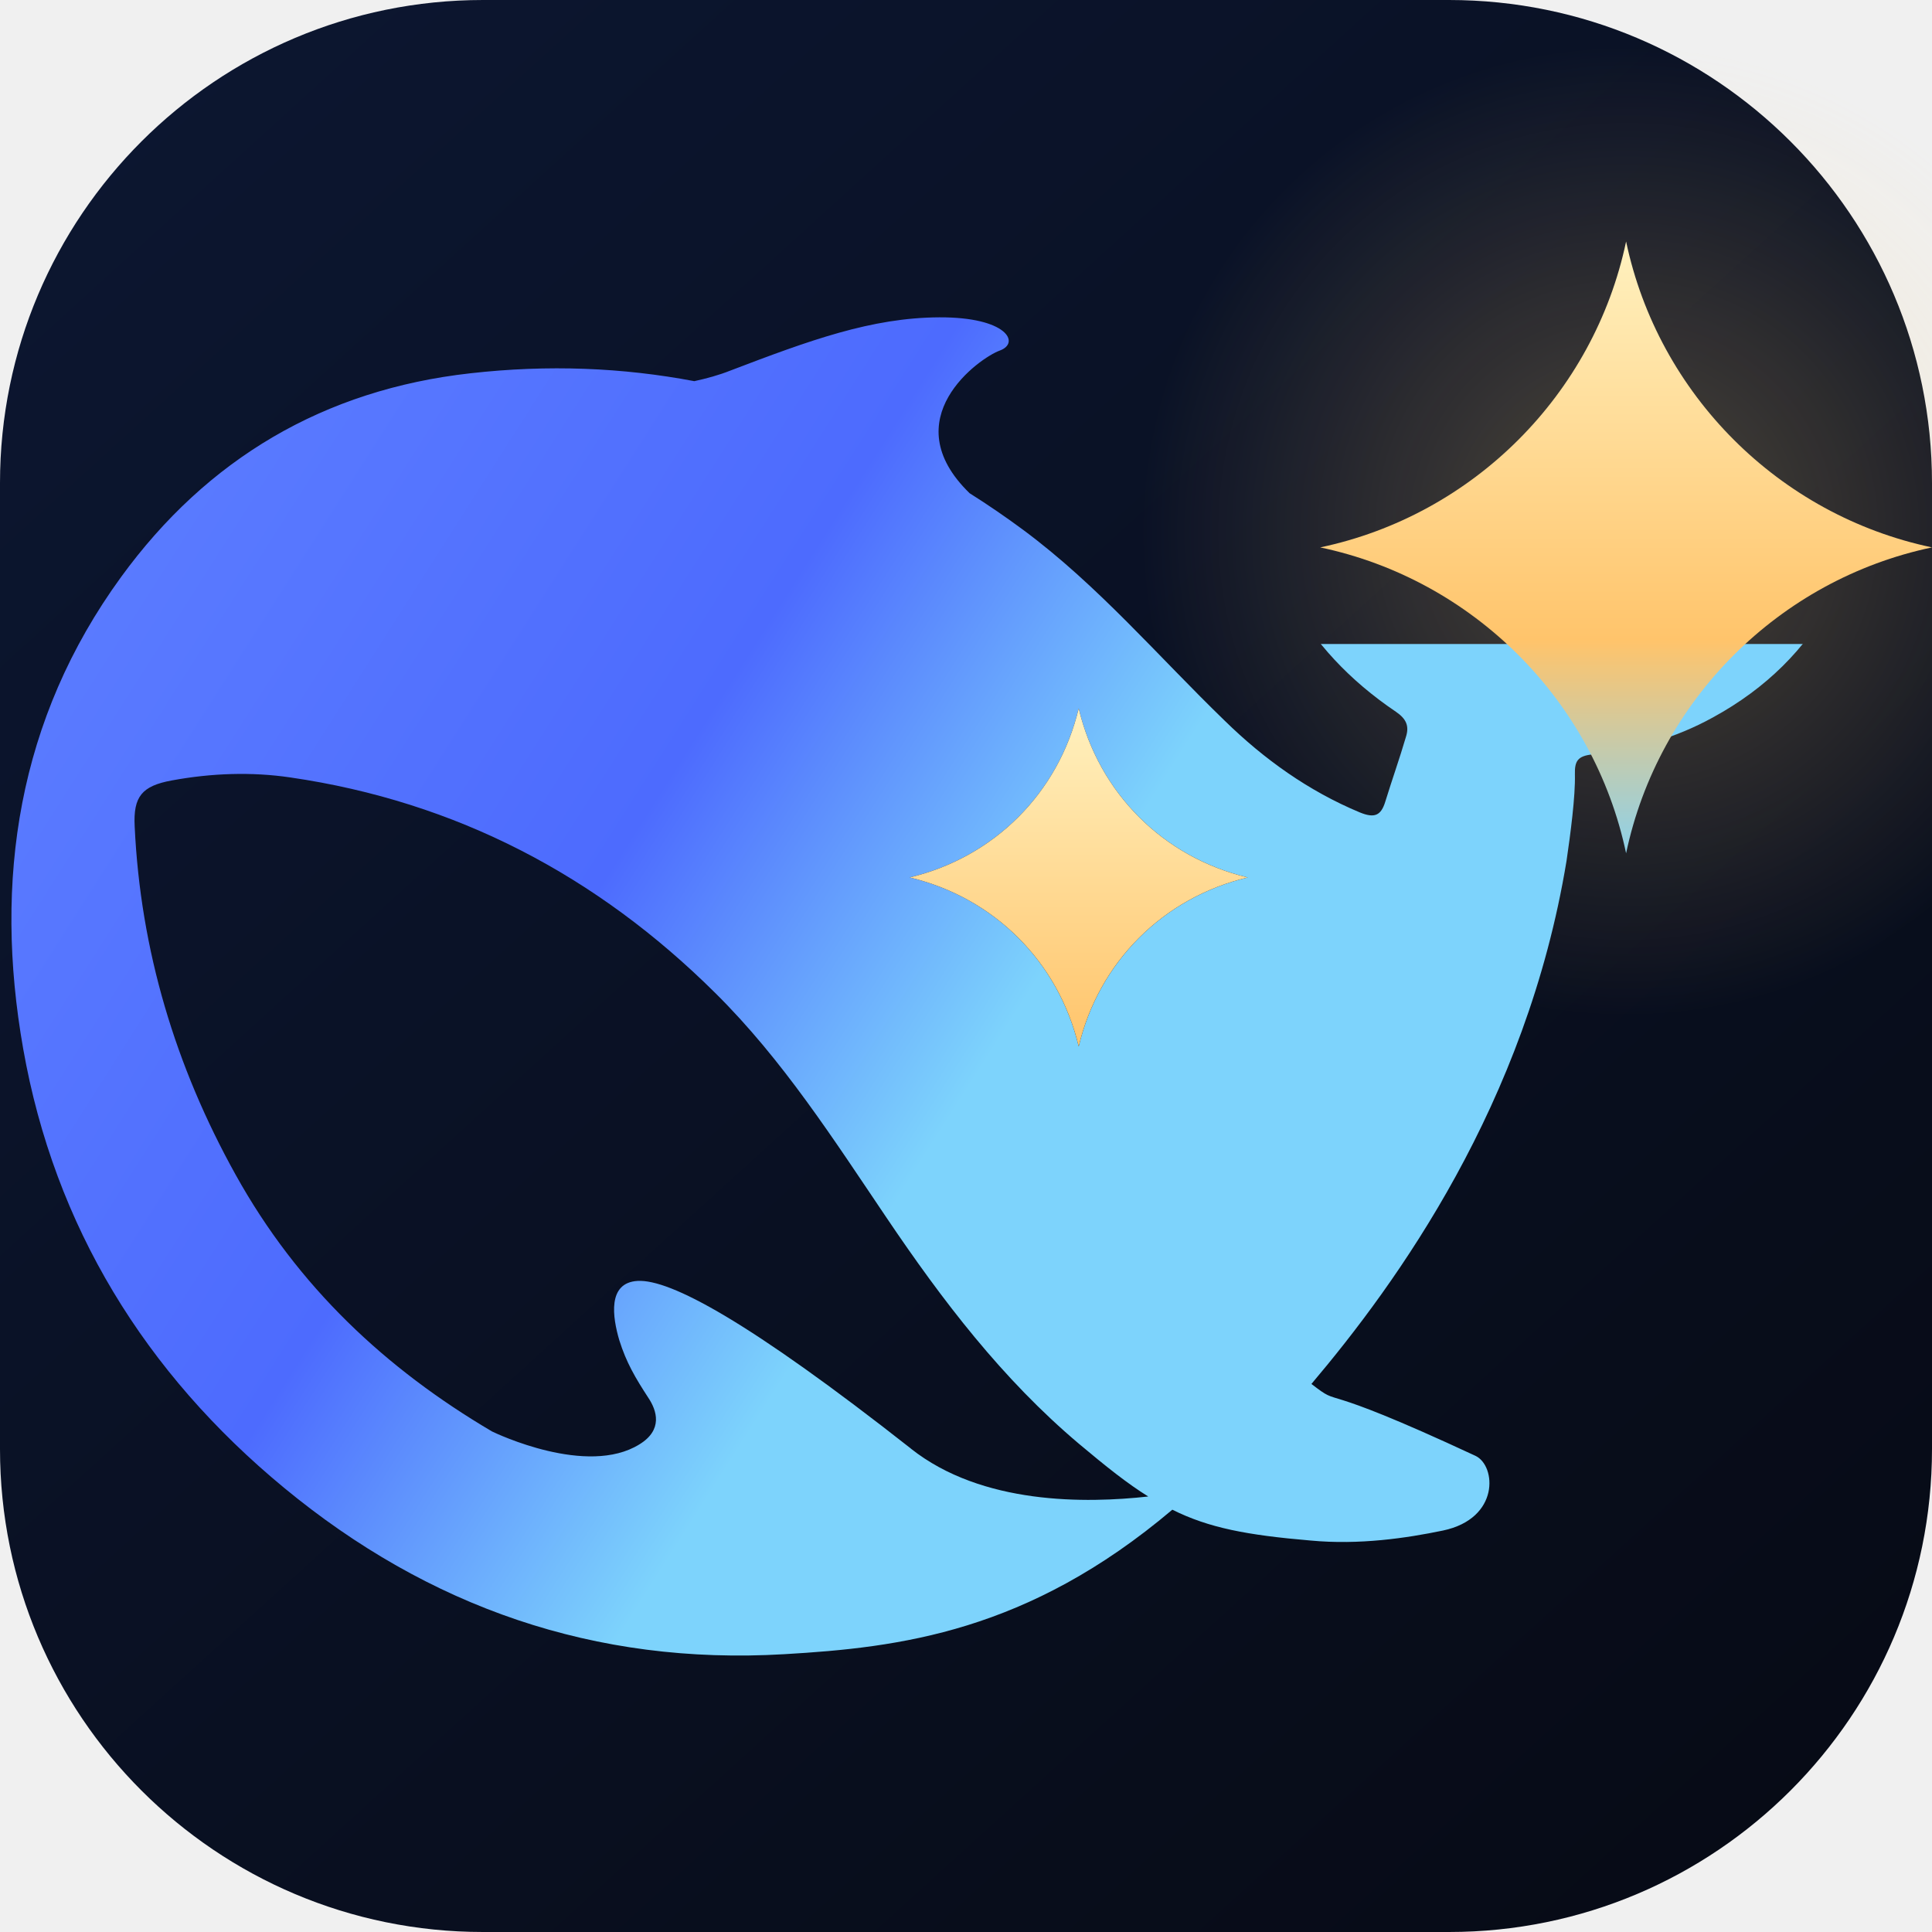
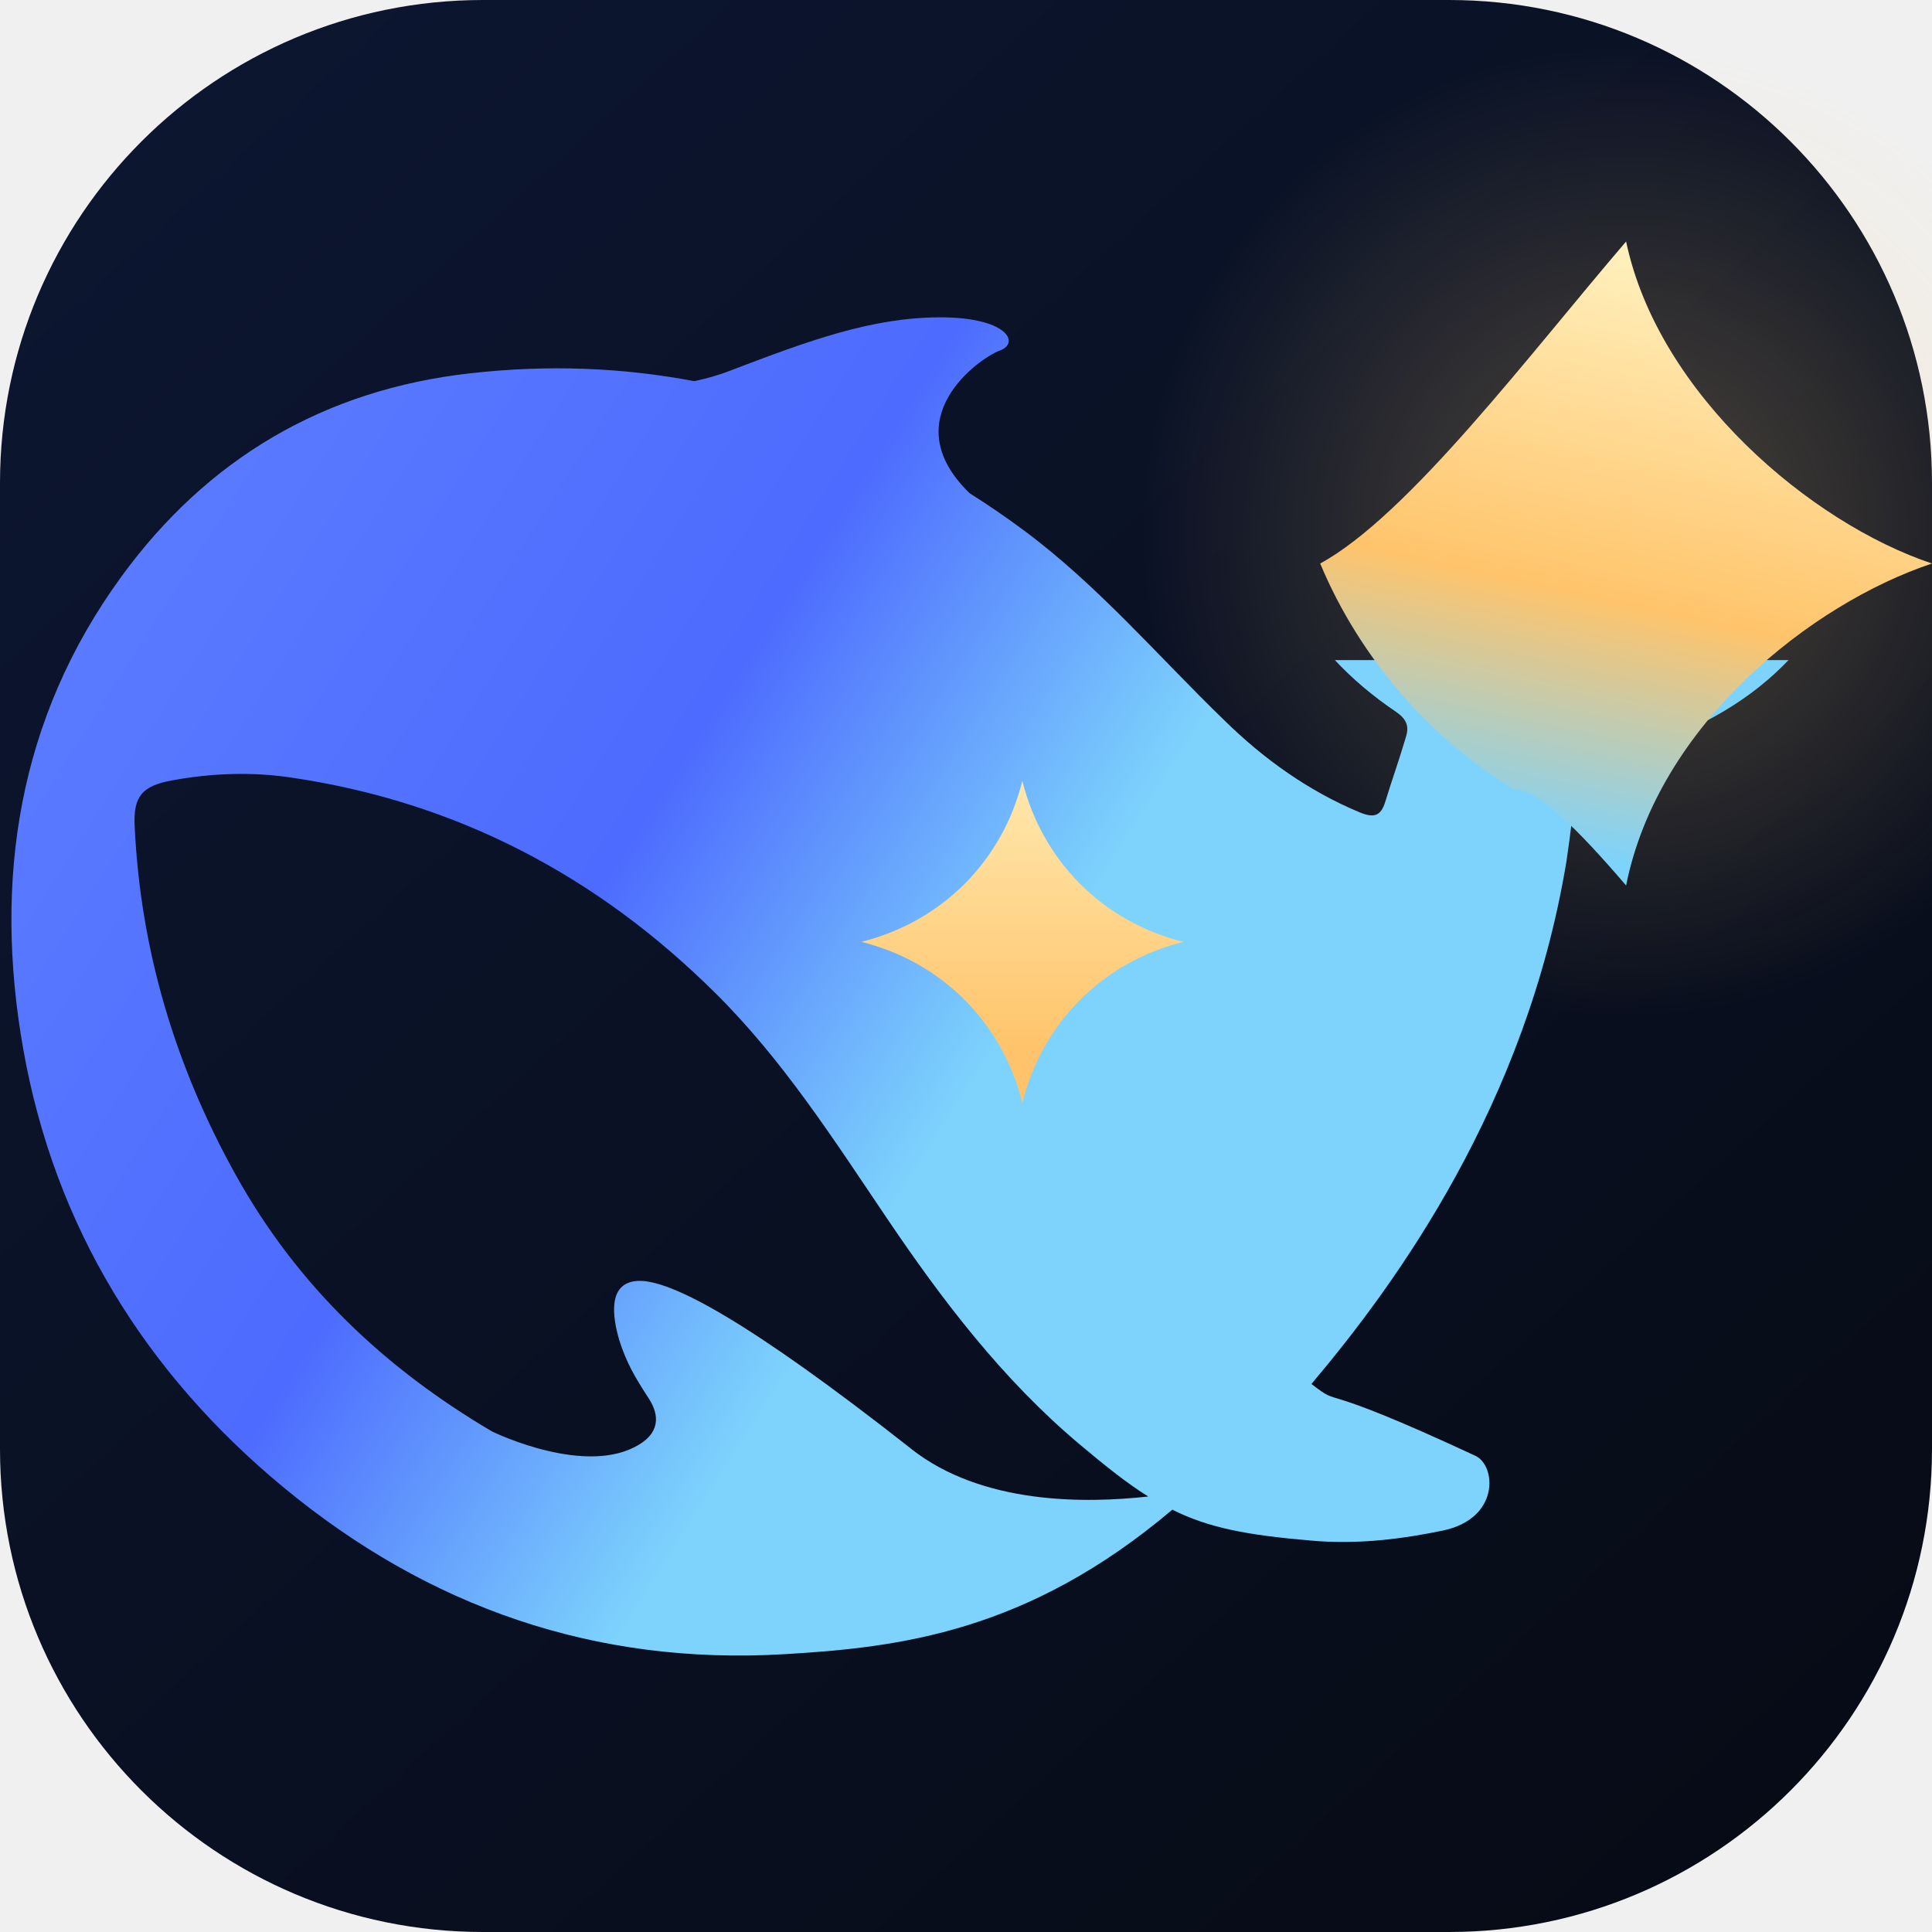
<svg xmlns="http://www.w3.org/2000/svg" viewBox="0 0 24 24" width="32" height="32" role="img" aria-label="Baibao">
  <defs>
    <linearGradient id="bb-tile" x1="2" y1="1" x2="22" y2="23" gradientUnits="userSpaceOnUse">
      <stop stop-color="#0C1630" />
      <stop offset="1" stop-color="#070B16" />
    </linearGradient>
    <linearGradient id="bb-whale" x1="2" y1="5" x2="13" y2="12" gradientUnits="userSpaceOnUse">
      <stop stop-color="#5B7CFF" />
      <stop offset="0.6" stop-color="#4D6BFE" />
      <stop offset="1" stop-color="#7DD3FC" />
    </linearGradient>
-     <linearGradient id="bb-tail" x1="20.2" y1="11" x2="20.2" y2="3" gradientUnits="userSpaceOnUse">
+     <linearGradient id="bb-tail" x1="18.6" y1="10.4" x2="20.2" y2="3" gradientUnits="userSpaceOnUse">
      <stop stop-color="#7DD3FC" />
-       <stop offset="0.38" stop-color="#FFC46B" />
+       <stop offset="0.42" stop-color="#FFC46B" />
      <stop offset="1" stop-color="#FFF1BF" />
    </linearGradient>
    <linearGradient id="bb-eye" x1="13.4" y1="8.8" x2="13.4" y2="13" gradientUnits="userSpaceOnUse">
      <stop stop-color="#FFF1BF" />
      <stop offset="1" stop-color="#FFC46B" />
    </linearGradient>
    <radialGradient id="bb-glow" cx="0.5" cy="0.5" r="0.5">
      <stop stop-color="#FFD27A" stop-opacity="0.28" />
      <stop offset="1" stop-color="#FFD27A" stop-opacity="0" />
    </radialGradient>
    <mask id="bb-cuts" maskUnits="userSpaceOnUse" x="0" y="0" width="24" height="24">
      <rect width="24" height="24" fill="white" />
-       <rect x="15.0" y="3" width="9" height="5" fill="black" />
-       <path d="M13.4 8.8c.25 1.05 1.05 1.85 2.1 2.1-1.05.25-1.85 1.05-2.1 2.1-.25-1.05-1.05-1.85-2.1-2.1 1.05-.25 1.85-1.05 2.1-2.1Z" fill="black" />
+       <rect x="15" y="2.8" width="9" height="5.4" fill="black" />
    </mask>
  </defs>
  <rect width="24" height="24" rx="6" fill="url(#bb-tile)" />
  <circle cx="20.2" cy="6.6" r="6" fill="url(#bb-glow)" />
  <path d="M23.058 4.952C22.813 4.832 22.707 5.061 22.564 5.177C22.515 5.215 22.473 5.264 22.432 5.309C22.073 5.692 21.654 5.943 21.107 5.913C20.307 5.868 19.624 6.12 19.02 6.732C18.892 5.977 18.465 5.527 17.816 5.238C17.477 5.088 17.133 4.937 16.895 4.611C16.729 4.378 16.684 4.119 16.601 3.864C16.548 3.709 16.495 3.552 16.318 3.525C16.125 3.495 16.05 3.657 15.974 3.792C15.672 4.344 15.555 4.952 15.567 5.568C15.593 6.954 16.178 8.057 17.341 8.842C17.473 8.932 17.507 9.022 17.465 9.154C17.386 9.424 17.292 9.687 17.209 9.957C17.156 10.13 17.077 10.168 16.892 10.092C16.254 9.826 15.703 9.431 15.216 8.955C14.389 8.155 13.642 7.273 12.71 6.582C12.491 6.42 12.272 6.27 12.045 6.127C11.094 5.204 12.17 4.445 12.419 4.355C12.679 4.261 12.509 3.938 11.668 3.942C10.826 3.946 10.056 4.228 9.074 4.603C8.931 4.66 8.78 4.701 8.625 4.735C7.735 4.566 6.81 4.528 5.844 4.637C4.025 4.84 2.572 5.7 1.504 7.168C0.221 8.932 -0.081 10.937 0.288 13.028C0.677 15.232 1.802 17.057 3.53 18.483C5.323 19.962 7.387 20.688 9.743 20.549C11.174 20.466 12.766 20.274 14.563 18.754C15.016 18.98 15.491 19.07 16.28 19.137C16.887 19.194 17.472 19.107 17.925 19.013C18.635 18.863 18.586 18.206 18.329 18.085C16.25 17.117 16.706 17.511 16.291 17.192C17.348 15.942 18.962 13.72 19.46 10.694C19.509 10.36 19.571 9.89 19.564 9.619C19.56 9.454 19.598 9.39 19.786 9.371C20.307 9.311 20.813 9.169 21.277 8.913C22.625 8.177 23.168 6.968 23.296 5.519C23.315 5.298 23.292 5.069 23.058 4.952Z M11.316 17.995C9.301 16.411 8.323 15.889 7.92 15.912C7.542 15.934 7.61 16.366 7.693 16.648C7.78 16.926 7.893 17.117 8.052 17.361C8.161 17.523 8.237 17.763 7.942 17.943C7.293 18.345 6.165 17.808 6.112 17.782C4.798 17.008 3.7 15.987 2.926 14.591C2.179 13.247 1.745 11.805 1.673 10.266C1.654 9.894 1.764 9.763 2.134 9.695C2.621 9.605 3.123 9.586 3.609 9.658C5.666 9.958 7.417 10.878 8.885 12.335C9.723 13.164 10.357 14.156 11.011 15.124C11.705 16.153 12.452 17.133 13.404 17.936C13.74 18.218 14.008 18.432 14.264 18.59C13.491 18.676 12.2 18.695 11.316 17.996V17.995Z" fill="url(#bb-whale)" mask="url(#bb-cuts)" />
-   <path d="M20.2 3.0c.4 1.9 1.9 3.4 3.8 3.8-1.9.4-3.4 1.9-3.8 3.8-.4-1.9-1.9-3.4-3.8-3.8 1.9-.4 3.4-1.9 3.8-3.8Z" fill="url(#bb-tail)" />
-   <path d="M13.4 8.8c.25 1.05 1.05 1.85 2.1 2.1-1.05.25-1.85 1.05-2.1 2.1-.25-1.05-1.05-1.85-2.1-2.1 1.05-.25 1.85-1.05 2.1-2.1Z" fill="url(#bb-eye)" />
+   <path d="M18.8 9.8C17.8 9.2 16.9 8.2 16.4 7.0C17.5 6.4 19.0 4.4 20.2 3.0C20.6 4.9 22.5 6.5 24.0 7.0C22.5 7.5 20.6 9.0 20.2 11.0C19.6 10.3 19.1 9.8 18.8 9.8Z" fill="url(#bb-tail)" />
+   <path d="M12.7 9.7c.25 1.0 1.0 1.75 2.0 2.0-1.0.25-1.75 1.0-2.0 2.0-.25-1.0-1.0-1.75-2.0-2.0 1.0-.25 1.75-1.0 2.0-2.0Z" fill="url(#bb-eye)" />
</svg>
